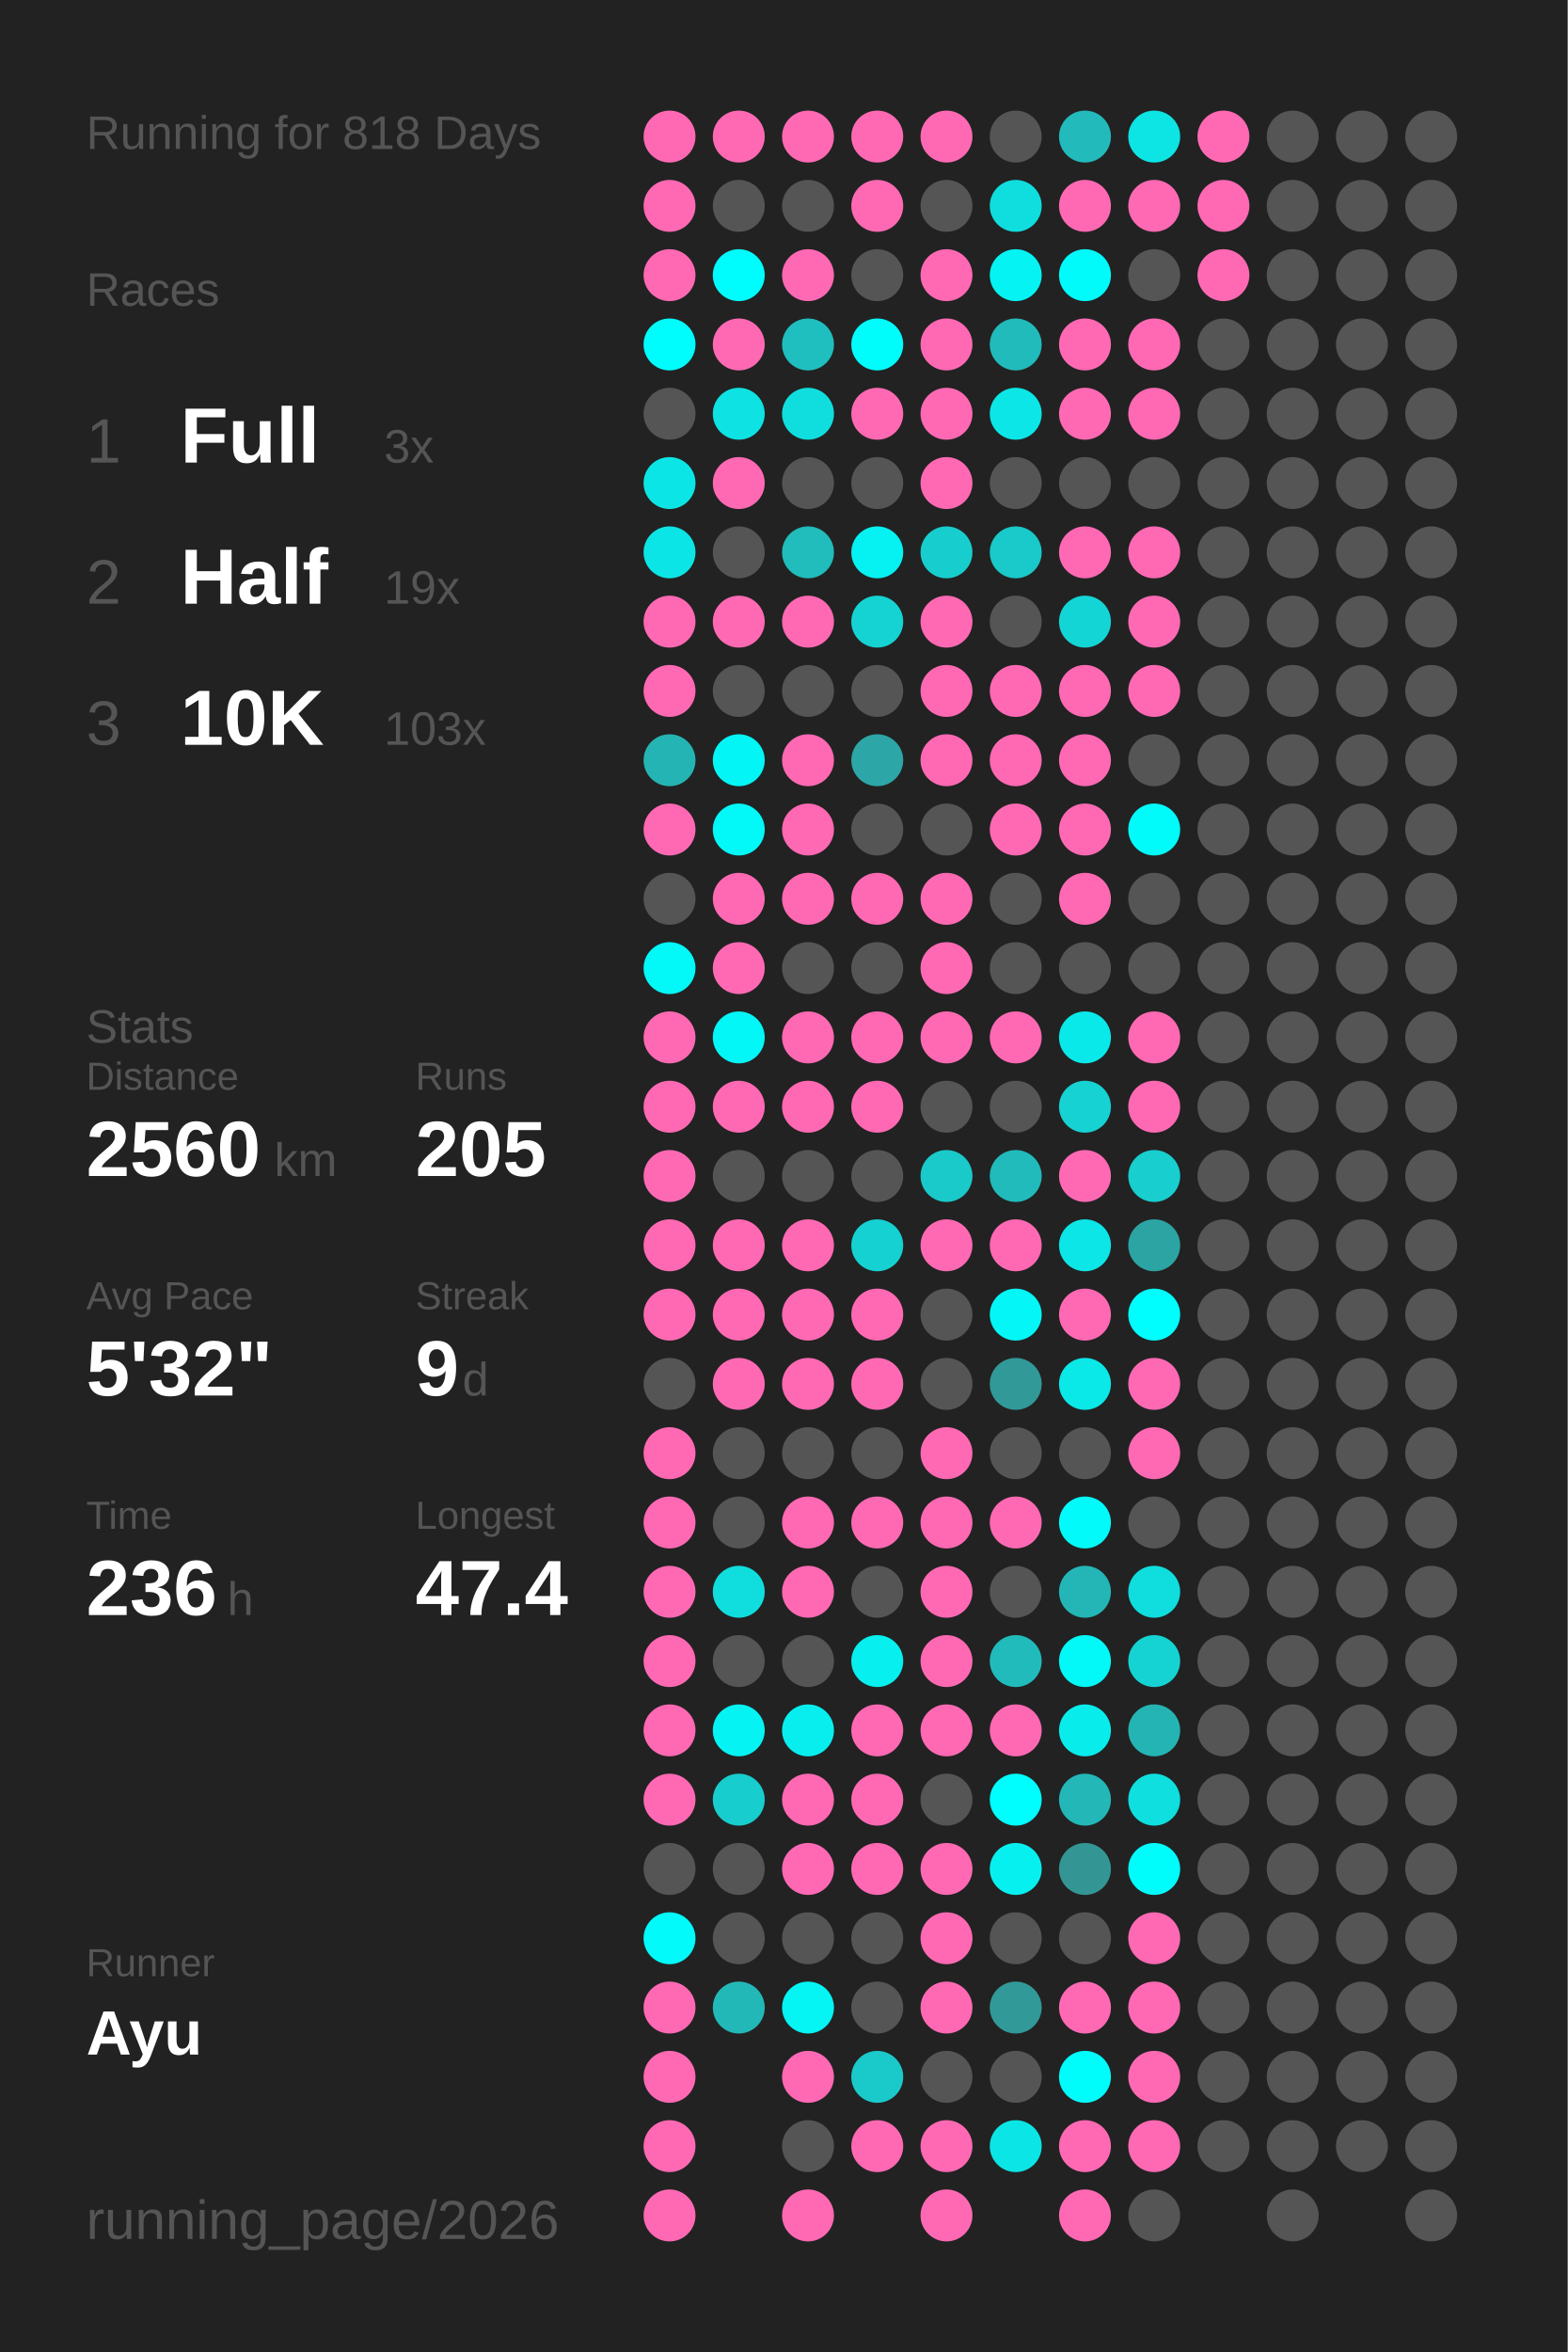
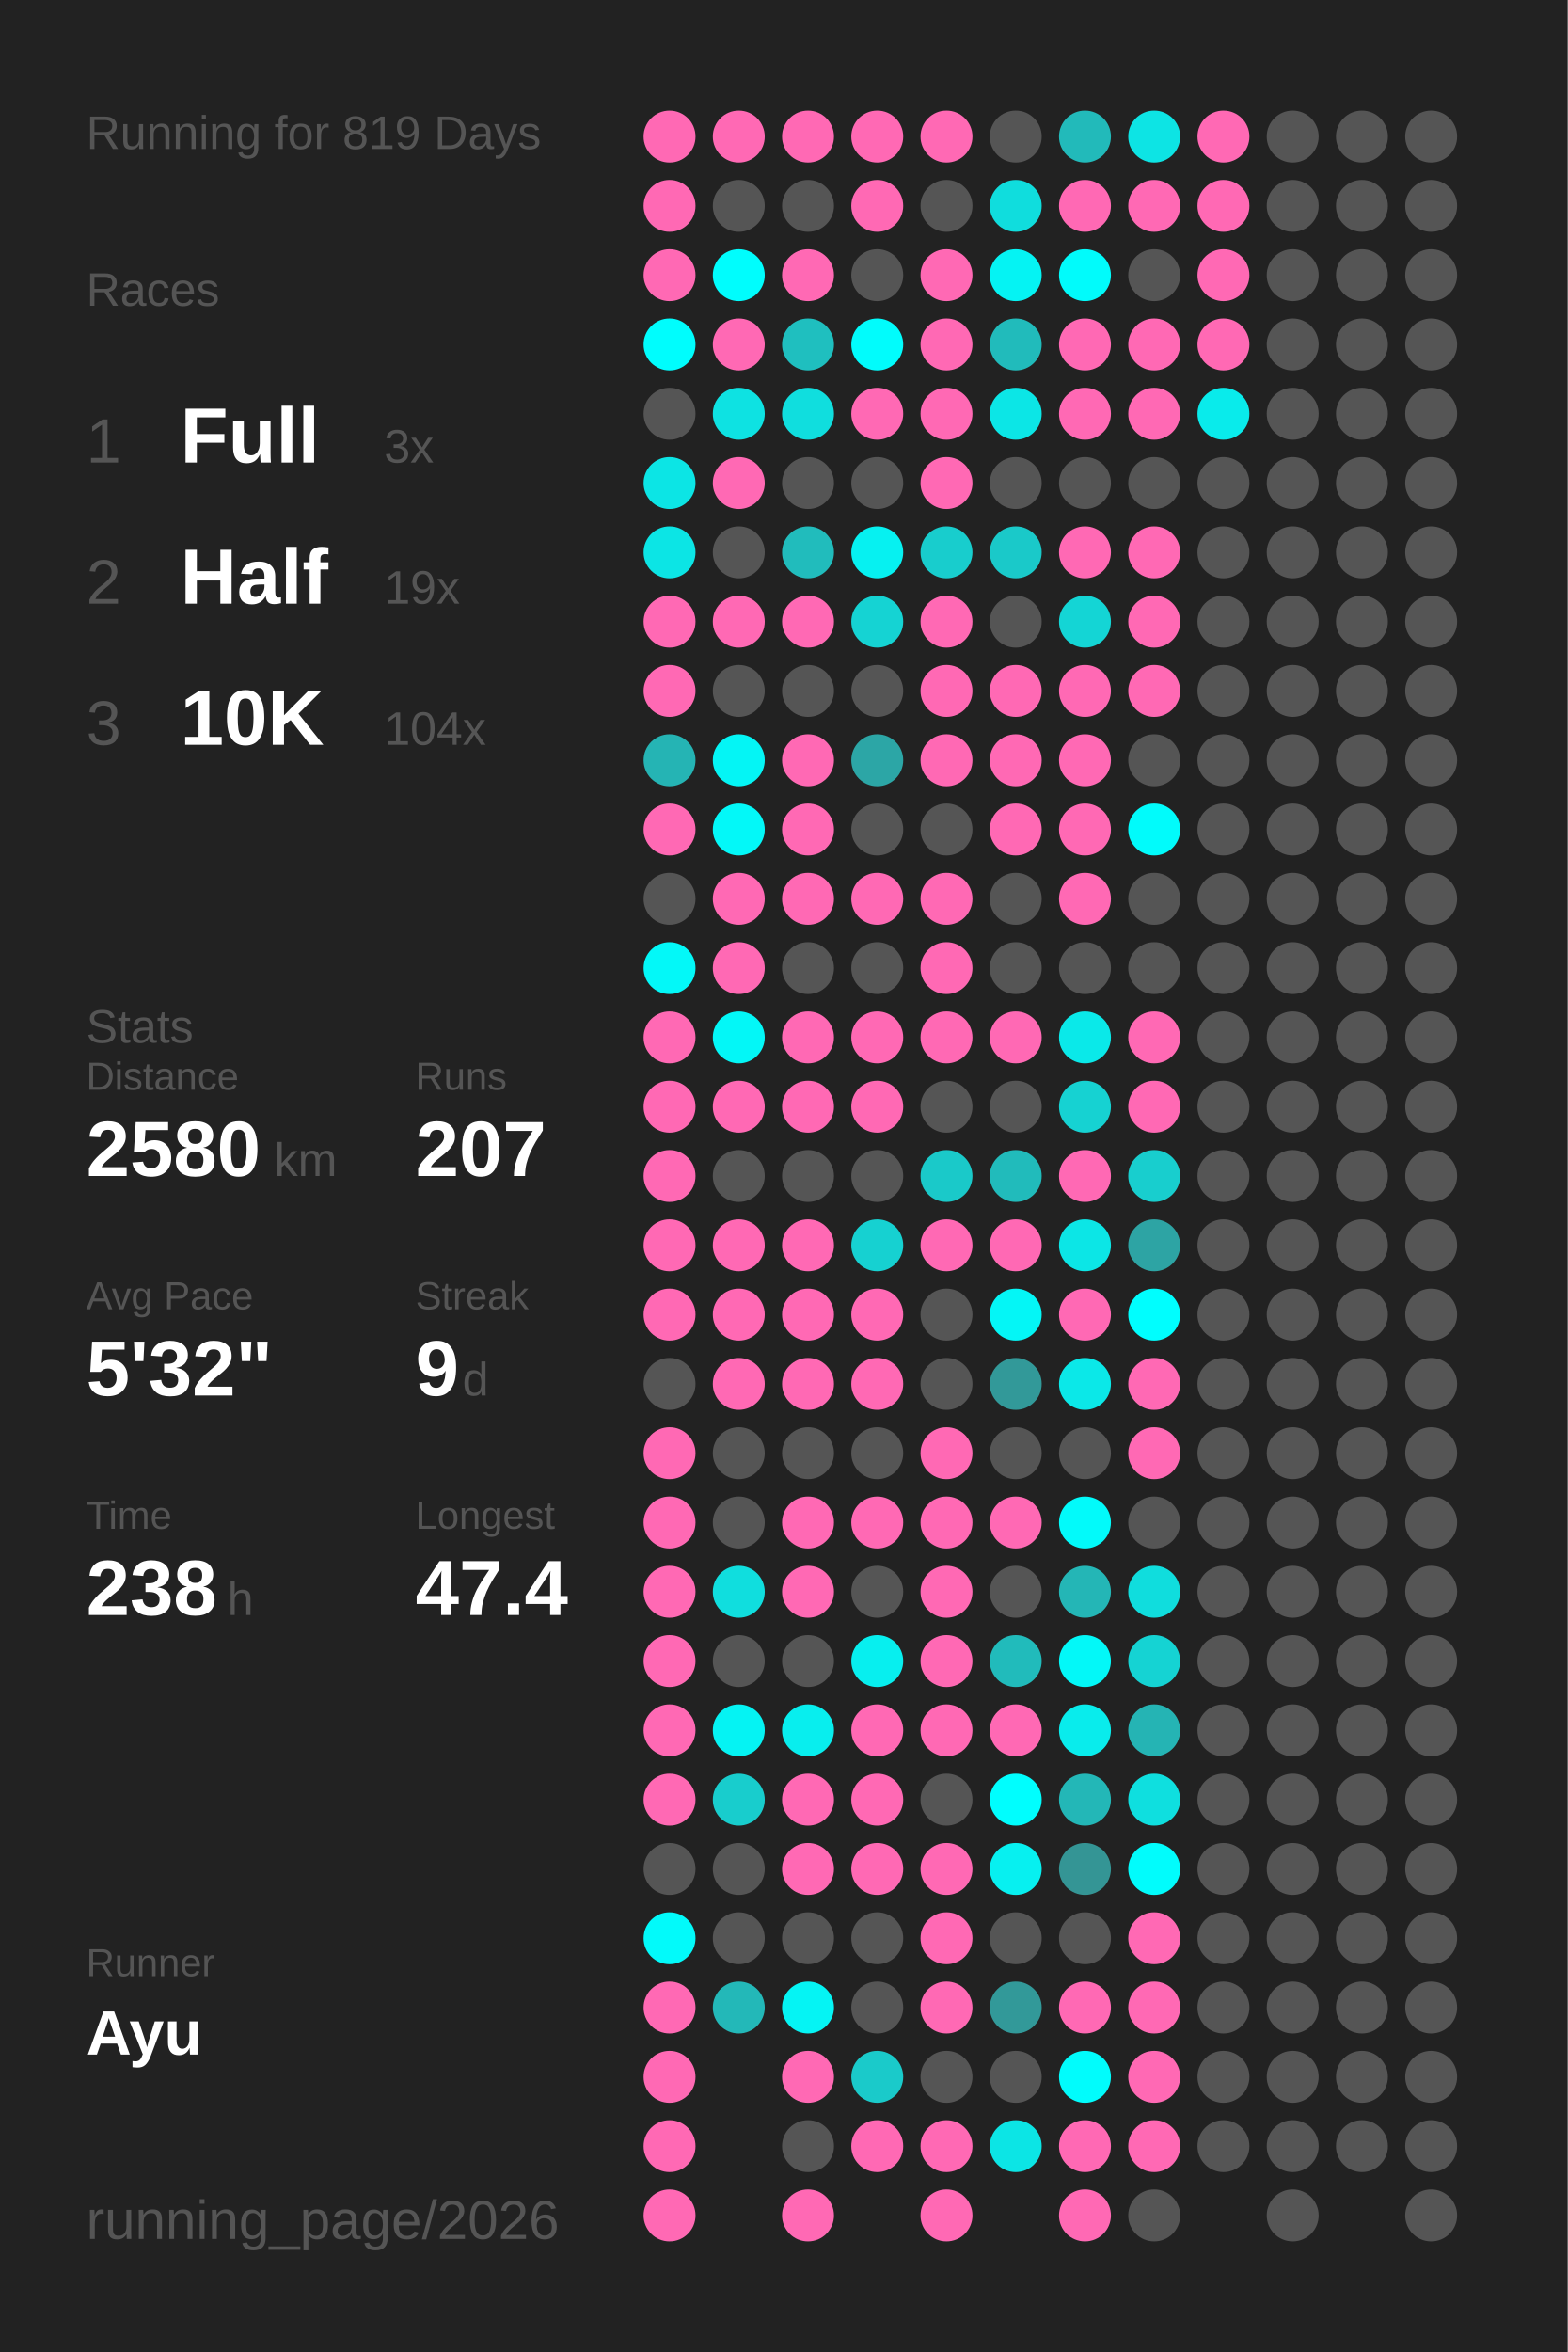
<svg xmlns="http://www.w3.org/2000/svg" baseProfile="full" height="300mm" version="1.1" viewBox="0,0,200,300" width="200mm">
  <defs />
  <rect fill="#222222" height="300" width="200" x="0" y="0" />
-   <text fill="#555555" style="font-size:6px; font-family:Arial;" x="11" y="19">Running for 818 Days</text>
+   <text fill="#555555" style="font-size:6px; font-family:Arial;" x="11" y="19">Running for 819 Days</text>
  <text fill="#555555" style="font-size:6px; font-family:Arial;" x="11" y="39">Races</text>
  <text fill="#555555" style="font-size:8px; font-family:Arial;" x="11" y="59">1</text>
  <text fill="#FFFFFF" style="font-size:10px; font-family:Arial; font-weight:bold;" x="23" y="59">Full</text>
  <text fill="#555555" style="font-size:6px; font-family:Arial;" x="49" y="59">3x</text>
  <text fill="#555555" style="font-size:8px; font-family:Arial;" x="11" y="77">2</text>
  <text fill="#FFFFFF" style="font-size:10px; font-family:Arial; font-weight:bold;" x="23" y="77">Half</text>
  <text fill="#555555" style="font-size:6px; font-family:Arial;" x="49" y="77">19x</text>
  <text fill="#555555" style="font-size:8px; font-family:Arial;" x="11" y="95">3</text>
  <text fill="#FFFFFF" style="font-size:10px; font-family:Arial; font-weight:bold;" x="23" y="95">10K</text>
-   <text fill="#555555" style="font-size:6px; font-family:Arial;" x="49" y="95">103x</text>
+   <text fill="#555555" style="font-size:6px; font-family:Arial;" x="49" y="95">104x</text>
  <text fill="#555555" style="font-size:6px; font-family:Arial;" x="11" y="133">Stats</text>
  <text fill="#555555" style="font-size:5px; font-family:Arial;" x="11" y="139">Distance</text>
-   <text fill="#FFFFFF" style="font-size:10px; font-family:Arial; font-weight:bold;" x="11" y="150">2560</text>
+   <text fill="#FFFFFF" style="font-size:10px; font-family:Arial; font-weight:bold;" x="11" y="150">2580</text>
  <text fill="#555555" style="font-size:6px; font-family:Arial;" x="35" y="150">km</text>
  <text fill="#555555" style="font-size:5px; font-family:Arial;" x="53" y="139">Runs</text>
-   <text fill="#FFFFFF" style="font-size:10px; font-family:Arial; font-weight:bold;" x="53" y="150">205</text>
+   <text fill="#FFFFFF" style="font-size:10px; font-family:Arial; font-weight:bold;" x="53" y="150">207</text>
  <text fill="#555555" style="font-size:5px; font-family:Arial;" x="11" y="167">Avg Pace</text>
  <text fill="#FFFFFF" style="font-size:10px; font-family:Arial; font-weight:bold;" x="11" y="178">5'32"</text>
  <text fill="#555555" style="font-size:5px; font-family:Arial;" x="53" y="167">Streak</text>
  <text fill="#FFFFFF" style="font-size:10px; font-family:Arial; font-weight:bold;" x="53" y="178">9</text>
  <text fill="#555555" style="font-size:6px; font-family:Arial;" x="59" y="178">d</text>
  <text fill="#555555" style="font-size:5px; font-family:Arial;" x="11" y="195">Time</text>
-   <text fill="#FFFFFF" style="font-size:10px; font-family:Arial; font-weight:bold;" x="11" y="206">236</text>
+   <text fill="#FFFFFF" style="font-size:10px; font-family:Arial; font-weight:bold;" x="11" y="206">238</text>
  <text fill="#555555" style="font-size:6px; font-family:Arial;" x="29" y="206">h</text>
  <text fill="#555555" style="font-size:5px; font-family:Arial;" x="53" y="195">Longest</text>
  <text fill="#FFFFFF" style="font-size:10px; font-family:Arial; font-weight:bold;" x="53" y="206">47.4</text>
  <text fill="#555555" style="font-size:5px; font-family:Arial;" x="11" y="252.065">Runner</text>
  <text fill="#FFFFFF" style="font-size:8px; font-family:Arial; font-weight:bold;" x="11" y="262.065">Ayu</text>
  <text fill="#555555" style="font-size:7px; font-family:Arial;" x="11" y="285.581">running_page/2026</text>
  <circle cx="85.417" cy="17.419" fill="#ff69b4" r="3.312" />
  <circle cx="85.417" cy="26.258" fill="#ff69b4" r="3.312" />
  <circle cx="85.417" cy="35.097" fill="#ff69b4" r="3.312" />
  <circle cx="85.417" cy="43.935" fill="#00fdfd" r="3.312" />
  <circle cx="85.417" cy="52.774" fill="#555555" r="3.312" />
  <circle cx="85.417" cy="61.613" fill="#0ce5e5" r="3.312" />
  <circle cx="85.417" cy="70.452" fill="#0ce5e5" r="3.312" />
  <circle cx="85.417" cy="79.29" fill="#ff69b4" r="3.312" />
  <circle cx="85.417" cy="88.129" fill="#ff69b4" r="3.312" />
  <circle cx="85.417" cy="96.968" fill="#25b4b4" r="3.312" />
  <circle cx="85.417" cy="105.806" fill="#ff69b4" r="3.312" />
  <circle cx="85.417" cy="114.645" fill="#555555" r="3.312" />
  <circle cx="85.417" cy="123.484" fill="#03f8f8" r="3.312" />
  <circle cx="85.417" cy="132.323" fill="#ff69b4" r="3.312" />
  <circle cx="85.417" cy="141.161" fill="#ff69b4" r="3.312" />
  <circle cx="85.417" cy="150" fill="#ff69b4" r="3.312" />
  <circle cx="85.417" cy="158.839" fill="#ff69b4" r="3.312" />
  <circle cx="85.417" cy="167.677" fill="#ff69b4" r="3.312" />
  <circle cx="85.417" cy="176.516" fill="#555555" r="3.312" />
  <circle cx="85.417" cy="185.355" fill="#ff69b4" r="3.312" />
  <circle cx="85.417" cy="194.194" fill="#ff69b4" r="3.312" />
  <circle cx="85.417" cy="203.032" fill="#ff69b4" r="3.312" />
  <circle cx="85.417" cy="211.871" fill="#ff69b4" r="3.312" />
  <circle cx="85.417" cy="220.71" fill="#ff69b4" r="3.312" />
  <circle cx="85.417" cy="229.548" fill="#ff69b4" r="3.312" />
  <circle cx="85.417" cy="238.387" fill="#555555" r="3.312" />
  <circle cx="85.417" cy="247.226" fill="#02fafa" r="3.312" />
  <circle cx="85.417" cy="256.065" fill="#ff69b4" r="3.312" />
  <circle cx="85.417" cy="264.903" fill="#ff69b4" r="3.312" />
  <circle cx="85.417" cy="273.742" fill="#ff69b4" r="3.312" />
  <circle cx="85.417" cy="282.581" fill="#ff69b4" r="3.312" />
  <circle cx="94.25" cy="17.419" fill="#ff69b4" r="3.312" />
  <circle cx="94.25" cy="26.258" fill="#555555" r="3.312" />
  <circle cx="94.25" cy="35.097" fill="#00fdfd" r="3.312" />
  <circle cx="94.25" cy="43.935" fill="#ff69b4" r="3.312" />
  <circle cx="94.25" cy="52.774" fill="#0ee2e2" r="3.312" />
  <circle cx="94.25" cy="61.613" fill="#ff69b4" r="3.312" />
  <circle cx="94.25" cy="70.452" fill="#555555" r="3.312" />
  <circle cx="94.25" cy="79.29" fill="#ff69b4" r="3.312" />
  <circle cx="94.25" cy="88.129" fill="#555555" r="3.312" />
  <circle cx="94.25" cy="96.968" fill="#04f5f5" r="3.312" />
  <circle cx="94.25" cy="105.806" fill="#03f8f8" r="3.312" />
  <circle cx="94.25" cy="114.645" fill="#ff69b4" r="3.312" />
  <circle cx="94.25" cy="123.484" fill="#ff69b4" r="3.312" />
  <circle cx="94.25" cy="132.323" fill="#03f7f7" r="3.312" />
  <circle cx="94.25" cy="141.161" fill="#ff69b4" r="3.312" />
  <circle cx="94.25" cy="150" fill="#555555" r="3.312" />
  <circle cx="94.25" cy="158.839" fill="#ff69b4" r="3.312" />
  <circle cx="94.25" cy="167.677" fill="#ff69b4" r="3.312" />
  <circle cx="94.25" cy="176.516" fill="#ff69b4" r="3.312" />
  <circle cx="94.25" cy="185.355" fill="#555555" r="3.312" />
  <circle cx="94.25" cy="194.194" fill="#555555" r="3.312" />
  <circle cx="94.25" cy="203.032" fill="#10dede" r="3.312" />
  <circle cx="94.25" cy="211.871" fill="#555555" r="3.312" />
  <circle cx="94.25" cy="220.71" fill="#05f3f3" r="3.312" />
  <circle cx="94.25" cy="229.548" fill="#18cdcd" r="3.312" />
  <circle cx="94.25" cy="238.387" fill="#555555" r="3.312" />
  <circle cx="94.25" cy="247.226" fill="#555555" r="3.312" />
  <circle cx="94.25" cy="256.065" fill="#23b8b8" r="3.312" />
  <circle cx="103.083" cy="17.419" fill="#ff69b4" r="3.312" />
  <circle cx="103.083" cy="26.258" fill="#555555" r="3.312" />
  <circle cx="103.083" cy="35.097" fill="#ff69b4" r="3.312" />
  <circle cx="103.083" cy="43.935" fill="#1fbfbf" r="3.312" />
  <circle cx="103.083" cy="52.774" fill="#10dede" r="3.312" />
  <circle cx="103.083" cy="61.613" fill="#555555" r="3.312" />
  <circle cx="103.083" cy="70.452" fill="#21bcbc" r="3.312" />
  <circle cx="103.083" cy="79.29" fill="#ff69b4" r="3.312" />
  <circle cx="103.083" cy="88.129" fill="#555555" r="3.312" />
  <circle cx="103.083" cy="96.968" fill="#ff69b4" r="3.312" />
  <circle cx="103.083" cy="105.806" fill="#ff69b4" r="3.312" />
  <circle cx="103.083" cy="114.645" fill="#ff69b4" r="3.312" />
  <circle cx="103.083" cy="123.484" fill="#555555" r="3.312" />
  <circle cx="103.083" cy="132.323" fill="#ff69b4" r="3.312" />
  <circle cx="103.083" cy="141.161" fill="#ff69b4" r="3.312" />
  <circle cx="103.083" cy="150" fill="#555555" r="3.312" />
  <circle cx="103.083" cy="158.839" fill="#ff69b4" r="3.312" />
  <circle cx="103.083" cy="167.677" fill="#ff69b4" r="3.312" />
  <circle cx="103.083" cy="176.516" fill="#ff69b4" r="3.312" />
  <circle cx="103.083" cy="185.355" fill="#555555" r="3.312" />
  <circle cx="103.083" cy="194.194" fill="#ff69b4" r="3.312" />
  <circle cx="103.083" cy="203.032" fill="#ff69b4" r="3.312" />
  <circle cx="103.083" cy="211.871" fill="#555555" r="3.312" />
  <circle cx="103.083" cy="220.71" fill="#08eeee" r="3.312" />
  <circle cx="103.083" cy="229.548" fill="#ff69b4" r="3.312" />
  <circle cx="103.083" cy="238.387" fill="#ff69b4" r="3.312" />
  <circle cx="103.083" cy="247.226" fill="#555555" r="3.312" />
  <circle cx="103.083" cy="256.065" fill="#05f4f4" r="3.312" />
  <circle cx="103.083" cy="264.903" fill="#ff69b4" r="3.312" />
  <circle cx="103.083" cy="273.742" fill="#555555" r="3.312" />
  <circle cx="103.083" cy="282.581" fill="#ff69b4" r="3.312" />
  <circle cx="111.917" cy="17.419" fill="#ff69b4" r="3.312" />
  <circle cx="111.917" cy="26.258" fill="#ff69b4" r="3.312" />
  <circle cx="111.917" cy="35.097" fill="#555555" r="3.312" />
  <circle cx="111.917" cy="43.935" fill="#01fcfc" r="3.312" />
  <circle cx="111.917" cy="52.774" fill="#ff69b4" r="3.312" />
  <circle cx="111.917" cy="61.613" fill="#555555" r="3.312" />
  <circle cx="111.917" cy="70.452" fill="#06f1f1" r="3.312" />
  <circle cx="111.917" cy="79.29" fill="#15d3d3" r="3.312" />
  <circle cx="111.917" cy="88.129" fill="#555555" r="3.312" />
  <circle cx="111.917" cy="96.968" fill="#2ca6a6" r="3.312" />
  <circle cx="111.917" cy="105.806" fill="#555555" r="3.312" />
  <circle cx="111.917" cy="114.645" fill="#ff69b4" r="3.312" />
  <circle cx="111.917" cy="123.484" fill="#555555" r="3.312" />
  <circle cx="111.917" cy="132.323" fill="#ff69b4" r="3.312" />
  <circle cx="111.917" cy="141.161" fill="#ff69b4" r="3.312" />
  <circle cx="111.917" cy="150" fill="#555555" r="3.312" />
  <circle cx="111.917" cy="158.839" fill="#16d1d1" r="3.312" />
  <circle cx="111.917" cy="167.677" fill="#ff69b4" r="3.312" />
  <circle cx="111.917" cy="176.516" fill="#ff69b4" r="3.312" />
  <circle cx="111.917" cy="185.355" fill="#555555" r="3.312" />
  <circle cx="111.917" cy="194.194" fill="#ff69b4" r="3.312" />
  <circle cx="111.917" cy="203.032" fill="#555555" r="3.312" />
  <circle cx="111.917" cy="211.871" fill="#07efef" r="3.312" />
  <circle cx="111.917" cy="220.71" fill="#ff69b4" r="3.312" />
  <circle cx="111.917" cy="229.548" fill="#ff69b4" r="3.312" />
  <circle cx="111.917" cy="238.387" fill="#ff69b4" r="3.312" />
  <circle cx="111.917" cy="247.226" fill="#555555" r="3.312" />
  <circle cx="111.917" cy="256.065" fill="#555555" r="3.312" />
  <circle cx="111.917" cy="264.903" fill="#1acaca" r="3.312" />
  <circle cx="111.917" cy="273.742" fill="#ff69b4" r="3.312" />
  <circle cx="120.75" cy="17.419" fill="#ff69b4" r="3.312" />
  <circle cx="120.75" cy="26.258" fill="#555555" r="3.312" />
  <circle cx="120.75" cy="35.097" fill="#ff69b4" r="3.312" />
  <circle cx="120.75" cy="43.935" fill="#ff69b4" r="3.312" />
  <circle cx="120.75" cy="52.774" fill="#ff69b4" r="3.312" />
  <circle cx="120.75" cy="61.613" fill="#ff69b4" r="3.312" />
  <circle cx="120.75" cy="70.452" fill="#18cdcd" r="3.312" />
  <circle cx="120.75" cy="79.29" fill="#ff69b4" r="3.312" />
  <circle cx="120.75" cy="88.129" fill="#ff69b4" r="3.312" />
  <circle cx="120.75" cy="96.968" fill="#ff69b4" r="3.312" />
  <circle cx="120.75" cy="105.806" fill="#555555" r="3.312" />
  <circle cx="120.75" cy="114.645" fill="#ff69b4" r="3.312" />
  <circle cx="120.75" cy="123.484" fill="#ff69b4" r="3.312" />
  <circle cx="120.75" cy="132.323" fill="#ff69b4" r="3.312" />
  <circle cx="120.75" cy="141.161" fill="#555555" r="3.312" />
  <circle cx="120.75" cy="150" fill="#1ac9c9" r="3.312" />
  <circle cx="120.75" cy="158.839" fill="#ff69b4" r="3.312" />
  <circle cx="120.75" cy="167.677" fill="#555555" r="3.312" />
  <circle cx="120.75" cy="176.516" fill="#555555" r="3.312" />
  <circle cx="120.75" cy="185.355" fill="#ff69b4" r="3.312" />
  <circle cx="120.75" cy="194.194" fill="#ff69b4" r="3.312" />
  <circle cx="120.75" cy="203.032" fill="#ff69b4" r="3.312" />
  <circle cx="120.75" cy="211.871" fill="#ff69b4" r="3.312" />
  <circle cx="120.75" cy="220.71" fill="#ff69b4" r="3.312" />
  <circle cx="120.75" cy="229.548" fill="#555555" r="3.312" />
  <circle cx="120.75" cy="238.387" fill="#ff69b4" r="3.312" />
  <circle cx="120.75" cy="247.226" fill="#ff69b4" r="3.312" />
  <circle cx="120.75" cy="256.065" fill="#ff69b4" r="3.312" />
  <circle cx="120.75" cy="264.903" fill="#555555" r="3.312" />
  <circle cx="120.75" cy="273.742" fill="#ff69b4" r="3.312" />
  <circle cx="120.75" cy="282.581" fill="#ff69b4" r="3.312" />
  <circle cx="129.583" cy="17.419" fill="#555555" r="3.312" />
  <circle cx="129.583" cy="26.258" fill="#10dddd" r="3.312" />
  <circle cx="129.583" cy="35.097" fill="#05f3f3" r="3.312" />
  <circle cx="129.583" cy="43.935" fill="#21bbbb" r="3.312" />
  <circle cx="129.583" cy="52.774" fill="#0ce6e6" r="3.312" />
  <circle cx="129.583" cy="61.613" fill="#555555" r="3.312" />
  <circle cx="129.583" cy="70.452" fill="#1ac9c9" r="3.312" />
  <circle cx="129.583" cy="79.29" fill="#555555" r="3.312" />
  <circle cx="129.583" cy="88.129" fill="#ff69b4" r="3.312" />
  <circle cx="129.583" cy="96.968" fill="#ff69b4" r="3.312" />
  <circle cx="129.583" cy="105.806" fill="#ff69b4" r="3.312" />
  <circle cx="129.583" cy="114.645" fill="#555555" r="3.312" />
  <circle cx="129.583" cy="123.484" fill="#555555" r="3.312" />
  <circle cx="129.583" cy="132.323" fill="#ff69b4" r="3.312" />
  <circle cx="129.583" cy="141.161" fill="#555555" r="3.312" />
  <circle cx="129.583" cy="150" fill="#21bbbb" r="3.312" />
  <circle cx="129.583" cy="158.839" fill="#ff69b4" r="3.312" />
  <circle cx="129.583" cy="167.677" fill="#04f6f6" r="3.312" />
  <circle cx="129.583" cy="176.516" fill="#329999" r="3.312" />
  <circle cx="129.583" cy="185.355" fill="#555555" r="3.312" />
  <circle cx="129.583" cy="194.194" fill="#ff69b4" r="3.312" />
  <circle cx="129.583" cy="203.032" fill="#555555" r="3.312" />
  <circle cx="129.583" cy="211.871" fill="#21bbbb" r="3.312" />
  <circle cx="129.583" cy="220.71" fill="#ff69b4" r="3.312" />
  <circle cx="129.583" cy="229.548" fill="#00fefe" r="3.312" />
  <circle cx="129.583" cy="238.387" fill="#07f0f0" r="3.312" />
  <circle cx="129.583" cy="247.226" fill="#555555" r="3.312" />
  <circle cx="129.583" cy="256.065" fill="#329999" r="3.312" />
  <circle cx="129.583" cy="264.903" fill="#555555" r="3.312" />
  <circle cx="129.583" cy="273.742" fill="#0ce5e5" r="3.312" />
  <circle cx="138.417" cy="17.419" fill="#22baba" r="3.312" />
  <circle cx="138.417" cy="26.258" fill="#ff69b4" r="3.312" />
  <circle cx="138.417" cy="35.097" fill="#01fbfb" r="3.312" />
  <circle cx="138.417" cy="43.935" fill="#ff69b4" r="3.312" />
  <circle cx="138.417" cy="52.774" fill="#ff69b4" r="3.312" />
  <circle cx="138.417" cy="61.613" fill="#555555" r="3.312" />
  <circle cx="138.417" cy="70.452" fill="#ff69b4" r="3.312" />
  <circle cx="138.417" cy="79.29" fill="#14d5d5" r="3.312" />
  <circle cx="138.417" cy="88.129" fill="#ff69b4" r="3.312" />
  <circle cx="138.417" cy="96.968" fill="#ff69b4" r="3.312" />
  <circle cx="138.417" cy="105.806" fill="#ff69b4" r="3.312" />
  <circle cx="138.417" cy="114.645" fill="#ff69b4" r="3.312" />
  <circle cx="138.417" cy="123.484" fill="#555555" r="3.312" />
  <circle cx="138.417" cy="132.323" fill="#0ae9e9" r="3.312" />
  <circle cx="138.417" cy="141.161" fill="#16d2d2" r="3.312" />
  <circle cx="138.417" cy="150" fill="#ff69b4" r="3.312" />
  <circle cx="138.417" cy="158.839" fill="#0ce6e6" r="3.312" />
  <circle cx="138.417" cy="167.677" fill="#ff69b4" r="3.312" />
  <circle cx="138.417" cy="176.516" fill="#0be8e8" r="3.312" />
  <circle cx="138.417" cy="185.355" fill="#555555" r="3.312" />
  <circle cx="138.417" cy="194.194" fill="#02fafa" r="3.312" />
  <circle cx="138.417" cy="203.032" fill="#24b6b6" r="3.312" />
  <circle cx="138.417" cy="211.871" fill="#03f8f8" r="3.312" />
  <circle cx="138.417" cy="220.71" fill="#09ecec" r="3.312" />
  <circle cx="138.417" cy="229.548" fill="#23b7b7" r="3.312" />
  <circle cx="138.417" cy="238.387" fill="#349595" r="3.312" />
  <circle cx="138.417" cy="247.226" fill="#555555" r="3.312" />
  <circle cx="138.417" cy="256.065" fill="#ff69b4" r="3.312" />
  <circle cx="138.417" cy="264.903" fill="#01fcfc" r="3.312" />
  <circle cx="138.417" cy="273.742" fill="#ff69b4" r="3.312" />
  <circle cx="138.417" cy="282.581" fill="#ff69b4" r="3.312" />
  <circle cx="147.25" cy="17.419" fill="#0de4e4" r="3.312" />
  <circle cx="147.25" cy="26.258" fill="#ff69b4" r="3.312" />
  <circle cx="147.25" cy="35.097" fill="#555555" r="3.312" />
  <circle cx="147.25" cy="43.935" fill="#ff69b4" r="3.312" />
  <circle cx="147.25" cy="52.774" fill="#ff69b4" r="3.312" />
  <circle cx="147.25" cy="61.613" fill="#555555" r="3.312" />
  <circle cx="147.25" cy="70.452" fill="#ff69b4" r="3.312" />
  <circle cx="147.25" cy="79.29" fill="#ff69b4" r="3.312" />
  <circle cx="147.25" cy="88.129" fill="#ff69b4" r="3.312" />
  <circle cx="147.25" cy="96.968" fill="#555555" r="3.312" />
  <circle cx="147.25" cy="105.806" fill="#01fbfb" r="3.312" />
  <circle cx="147.25" cy="114.645" fill="#555555" r="3.312" />
  <circle cx="147.25" cy="123.484" fill="#555555" r="3.312" />
  <circle cx="147.25" cy="132.323" fill="#ff69b4" r="3.312" />
  <circle cx="147.25" cy="141.161" fill="#ff69b4" r="3.312" />
  <circle cx="147.25" cy="150" fill="#18cece" r="3.312" />
  <circle cx="147.25" cy="158.839" fill="#2da4a4" r="3.312" />
  <circle cx="147.25" cy="167.677" fill="#00fefe" r="3.312" />
  <circle cx="147.25" cy="176.516" fill="#ff69b4" r="3.312" />
  <circle cx="147.25" cy="185.355" fill="#ff69b4" r="3.312" />
  <circle cx="147.25" cy="194.194" fill="#555555" r="3.312" />
  <circle cx="147.25" cy="203.032" fill="#10dddd" r="3.312" />
  <circle cx="147.25" cy="211.871" fill="#15d3d3" r="3.312" />
  <circle cx="147.25" cy="220.71" fill="#25b4b4" r="3.312" />
  <circle cx="147.25" cy="229.548" fill="#0fdfdf" r="3.312" />
  <circle cx="147.25" cy="238.387" fill="#01fcfc" r="3.312" />
  <circle cx="147.25" cy="247.226" fill="#ff69b4" r="3.312" />
  <circle cx="147.25" cy="256.065" fill="#ff69b4" r="3.312" />
  <circle cx="147.25" cy="264.903" fill="#ff69b4" r="3.312" />
  <circle cx="147.25" cy="273.742" fill="#ff69b4" r="3.312" />
  <circle cx="147.25" cy="282.581" fill="#555555" r="3.312" />
  <circle cx="156.083" cy="17.419" fill="#ff69b4" r="3.312" />
  <circle cx="156.083" cy="26.258" fill="#ff69b4" r="3.312" />
  <circle cx="156.083" cy="35.097" fill="#ff69b4" r="3.312" />
-   <circle cx="156.083" cy="43.935" fill="#555555" r="3.312" />
-   <circle cx="156.083" cy="52.774" fill="#555555" r="3.312" />
+   <circle cx="156.083" cy="43.935" fill="#ff69b4" r="3.312" />
+   <circle cx="156.083" cy="52.774" fill="#09ebeb" r="3.312" />
  <circle cx="156.083" cy="61.613" fill="#555555" r="3.312" />
  <circle cx="156.083" cy="70.452" fill="#555555" r="3.312" />
  <circle cx="156.083" cy="79.29" fill="#555555" r="3.312" />
  <circle cx="156.083" cy="88.129" fill="#555555" r="3.312" />
  <circle cx="156.083" cy="96.968" fill="#555555" r="3.312" />
  <circle cx="156.083" cy="105.806" fill="#555555" r="3.312" />
  <circle cx="156.083" cy="114.645" fill="#555555" r="3.312" />
  <circle cx="156.083" cy="123.484" fill="#555555" r="3.312" />
  <circle cx="156.083" cy="132.323" fill="#555555" r="3.312" />
  <circle cx="156.083" cy="141.161" fill="#555555" r="3.312" />
  <circle cx="156.083" cy="150" fill="#555555" r="3.312" />
  <circle cx="156.083" cy="158.839" fill="#555555" r="3.312" />
  <circle cx="156.083" cy="167.677" fill="#555555" r="3.312" />
  <circle cx="156.083" cy="176.516" fill="#555555" r="3.312" />
  <circle cx="156.083" cy="185.355" fill="#555555" r="3.312" />
  <circle cx="156.083" cy="194.194" fill="#555555" r="3.312" />
  <circle cx="156.083" cy="203.032" fill="#555555" r="3.312" />
  <circle cx="156.083" cy="211.871" fill="#555555" r="3.312" />
  <circle cx="156.083" cy="220.71" fill="#555555" r="3.312" />
  <circle cx="156.083" cy="229.548" fill="#555555" r="3.312" />
  <circle cx="156.083" cy="238.387" fill="#555555" r="3.312" />
  <circle cx="156.083" cy="247.226" fill="#555555" r="3.312" />
  <circle cx="156.083" cy="256.065" fill="#555555" r="3.312" />
  <circle cx="156.083" cy="264.903" fill="#555555" r="3.312" />
  <circle cx="156.083" cy="273.742" fill="#555555" r="3.312" />
  <circle cx="164.917" cy="17.419" fill="#555555" r="3.312" />
  <circle cx="164.917" cy="26.258" fill="#555555" r="3.312" />
  <circle cx="164.917" cy="35.097" fill="#555555" r="3.312" />
  <circle cx="164.917" cy="43.935" fill="#555555" r="3.312" />
  <circle cx="164.917" cy="52.774" fill="#555555" r="3.312" />
  <circle cx="164.917" cy="61.613" fill="#555555" r="3.312" />
  <circle cx="164.917" cy="70.452" fill="#555555" r="3.312" />
  <circle cx="164.917" cy="79.29" fill="#555555" r="3.312" />
  <circle cx="164.917" cy="88.129" fill="#555555" r="3.312" />
  <circle cx="164.917" cy="96.968" fill="#555555" r="3.312" />
  <circle cx="164.917" cy="105.806" fill="#555555" r="3.312" />
  <circle cx="164.917" cy="114.645" fill="#555555" r="3.312" />
  <circle cx="164.917" cy="123.484" fill="#555555" r="3.312" />
  <circle cx="164.917" cy="132.323" fill="#555555" r="3.312" />
  <circle cx="164.917" cy="141.161" fill="#555555" r="3.312" />
  <circle cx="164.917" cy="150" fill="#555555" r="3.312" />
  <circle cx="164.917" cy="158.839" fill="#555555" r="3.312" />
  <circle cx="164.917" cy="167.677" fill="#555555" r="3.312" />
  <circle cx="164.917" cy="176.516" fill="#555555" r="3.312" />
  <circle cx="164.917" cy="185.355" fill="#555555" r="3.312" />
  <circle cx="164.917" cy="194.194" fill="#555555" r="3.312" />
  <circle cx="164.917" cy="203.032" fill="#555555" r="3.312" />
  <circle cx="164.917" cy="211.871" fill="#555555" r="3.312" />
  <circle cx="164.917" cy="220.71" fill="#555555" r="3.312" />
  <circle cx="164.917" cy="229.548" fill="#555555" r="3.312" />
  <circle cx="164.917" cy="238.387" fill="#555555" r="3.312" />
  <circle cx="164.917" cy="247.226" fill="#555555" r="3.312" />
  <circle cx="164.917" cy="256.065" fill="#555555" r="3.312" />
  <circle cx="164.917" cy="264.903" fill="#555555" r="3.312" />
  <circle cx="164.917" cy="273.742" fill="#555555" r="3.312" />
  <circle cx="164.917" cy="282.581" fill="#555555" r="3.312" />
  <circle cx="173.75" cy="17.419" fill="#555555" r="3.312" />
  <circle cx="173.75" cy="26.258" fill="#555555" r="3.312" />
  <circle cx="173.75" cy="35.097" fill="#555555" r="3.312" />
  <circle cx="173.75" cy="43.935" fill="#555555" r="3.312" />
  <circle cx="173.75" cy="52.774" fill="#555555" r="3.312" />
  <circle cx="173.75" cy="61.613" fill="#555555" r="3.312" />
  <circle cx="173.75" cy="70.452" fill="#555555" r="3.312" />
  <circle cx="173.75" cy="79.29" fill="#555555" r="3.312" />
  <circle cx="173.75" cy="88.129" fill="#555555" r="3.312" />
  <circle cx="173.75" cy="96.968" fill="#555555" r="3.312" />
  <circle cx="173.75" cy="105.806" fill="#555555" r="3.312" />
  <circle cx="173.75" cy="114.645" fill="#555555" r="3.312" />
  <circle cx="173.75" cy="123.484" fill="#555555" r="3.312" />
  <circle cx="173.75" cy="132.323" fill="#555555" r="3.312" />
  <circle cx="173.75" cy="141.161" fill="#555555" r="3.312" />
  <circle cx="173.75" cy="150" fill="#555555" r="3.312" />
  <circle cx="173.75" cy="158.839" fill="#555555" r="3.312" />
  <circle cx="173.75" cy="167.677" fill="#555555" r="3.312" />
  <circle cx="173.75" cy="176.516" fill="#555555" r="3.312" />
  <circle cx="173.75" cy="185.355" fill="#555555" r="3.312" />
  <circle cx="173.75" cy="194.194" fill="#555555" r="3.312" />
  <circle cx="173.75" cy="203.032" fill="#555555" r="3.312" />
  <circle cx="173.75" cy="211.871" fill="#555555" r="3.312" />
  <circle cx="173.75" cy="220.71" fill="#555555" r="3.312" />
  <circle cx="173.75" cy="229.548" fill="#555555" r="3.312" />
  <circle cx="173.75" cy="238.387" fill="#555555" r="3.312" />
  <circle cx="173.75" cy="247.226" fill="#555555" r="3.312" />
  <circle cx="173.75" cy="256.065" fill="#555555" r="3.312" />
  <circle cx="173.75" cy="264.903" fill="#555555" r="3.312" />
  <circle cx="173.75" cy="273.742" fill="#555555" r="3.312" />
  <circle cx="182.583" cy="17.419" fill="#555555" r="3.312" />
  <circle cx="182.583" cy="26.258" fill="#555555" r="3.312" />
  <circle cx="182.583" cy="35.097" fill="#555555" r="3.312" />
  <circle cx="182.583" cy="43.935" fill="#555555" r="3.312" />
  <circle cx="182.583" cy="52.774" fill="#555555" r="3.312" />
  <circle cx="182.583" cy="61.613" fill="#555555" r="3.312" />
  <circle cx="182.583" cy="70.452" fill="#555555" r="3.312" />
  <circle cx="182.583" cy="79.29" fill="#555555" r="3.312" />
  <circle cx="182.583" cy="88.129" fill="#555555" r="3.312" />
  <circle cx="182.583" cy="96.968" fill="#555555" r="3.312" />
  <circle cx="182.583" cy="105.806" fill="#555555" r="3.312" />
  <circle cx="182.583" cy="114.645" fill="#555555" r="3.312" />
  <circle cx="182.583" cy="123.484" fill="#555555" r="3.312" />
  <circle cx="182.583" cy="132.323" fill="#555555" r="3.312" />
  <circle cx="182.583" cy="141.161" fill="#555555" r="3.312" />
  <circle cx="182.583" cy="150" fill="#555555" r="3.312" />
  <circle cx="182.583" cy="158.839" fill="#555555" r="3.312" />
  <circle cx="182.583" cy="167.677" fill="#555555" r="3.312" />
  <circle cx="182.583" cy="176.516" fill="#555555" r="3.312" />
  <circle cx="182.583" cy="185.355" fill="#555555" r="3.312" />
  <circle cx="182.583" cy="194.194" fill="#555555" r="3.312" />
  <circle cx="182.583" cy="203.032" fill="#555555" r="3.312" />
  <circle cx="182.583" cy="211.871" fill="#555555" r="3.312" />
  <circle cx="182.583" cy="220.71" fill="#555555" r="3.312" />
  <circle cx="182.583" cy="229.548" fill="#555555" r="3.312" />
  <circle cx="182.583" cy="238.387" fill="#555555" r="3.312" />
  <circle cx="182.583" cy="247.226" fill="#555555" r="3.312" />
  <circle cx="182.583" cy="256.065" fill="#555555" r="3.312" />
  <circle cx="182.583" cy="264.903" fill="#555555" r="3.312" />
  <circle cx="182.583" cy="273.742" fill="#555555" r="3.312" />
  <circle cx="182.583" cy="282.581" fill="#555555" r="3.312" />
</svg>
